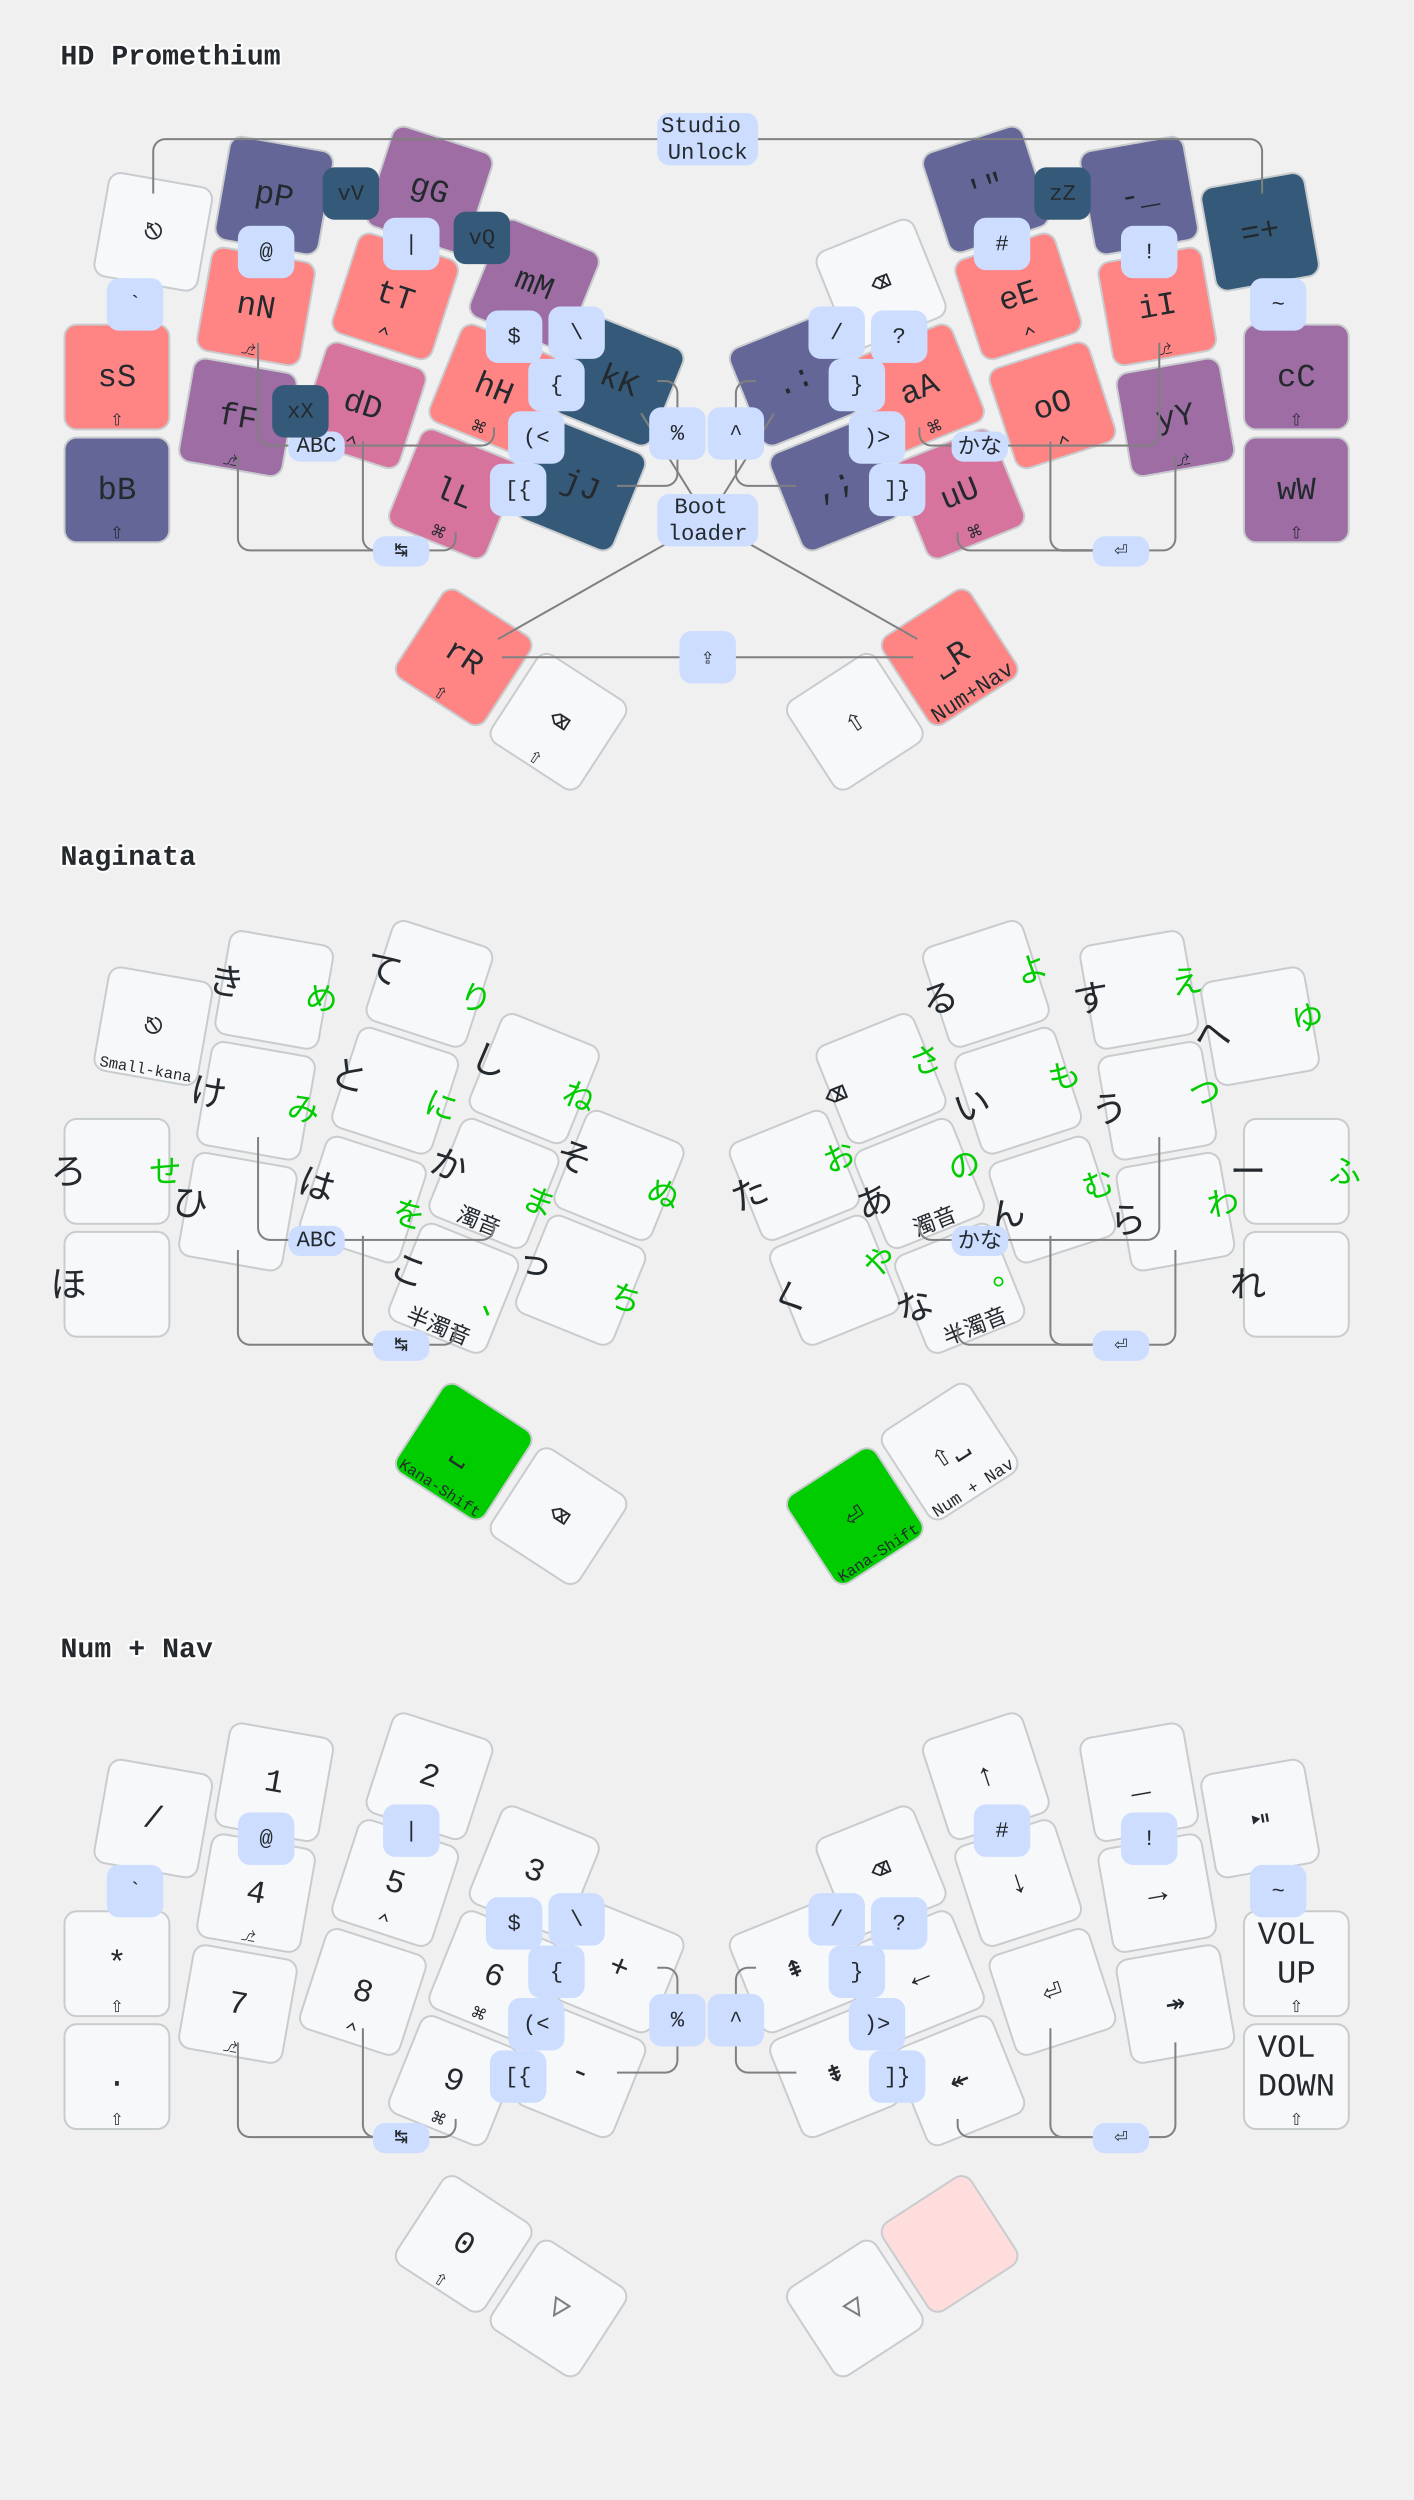
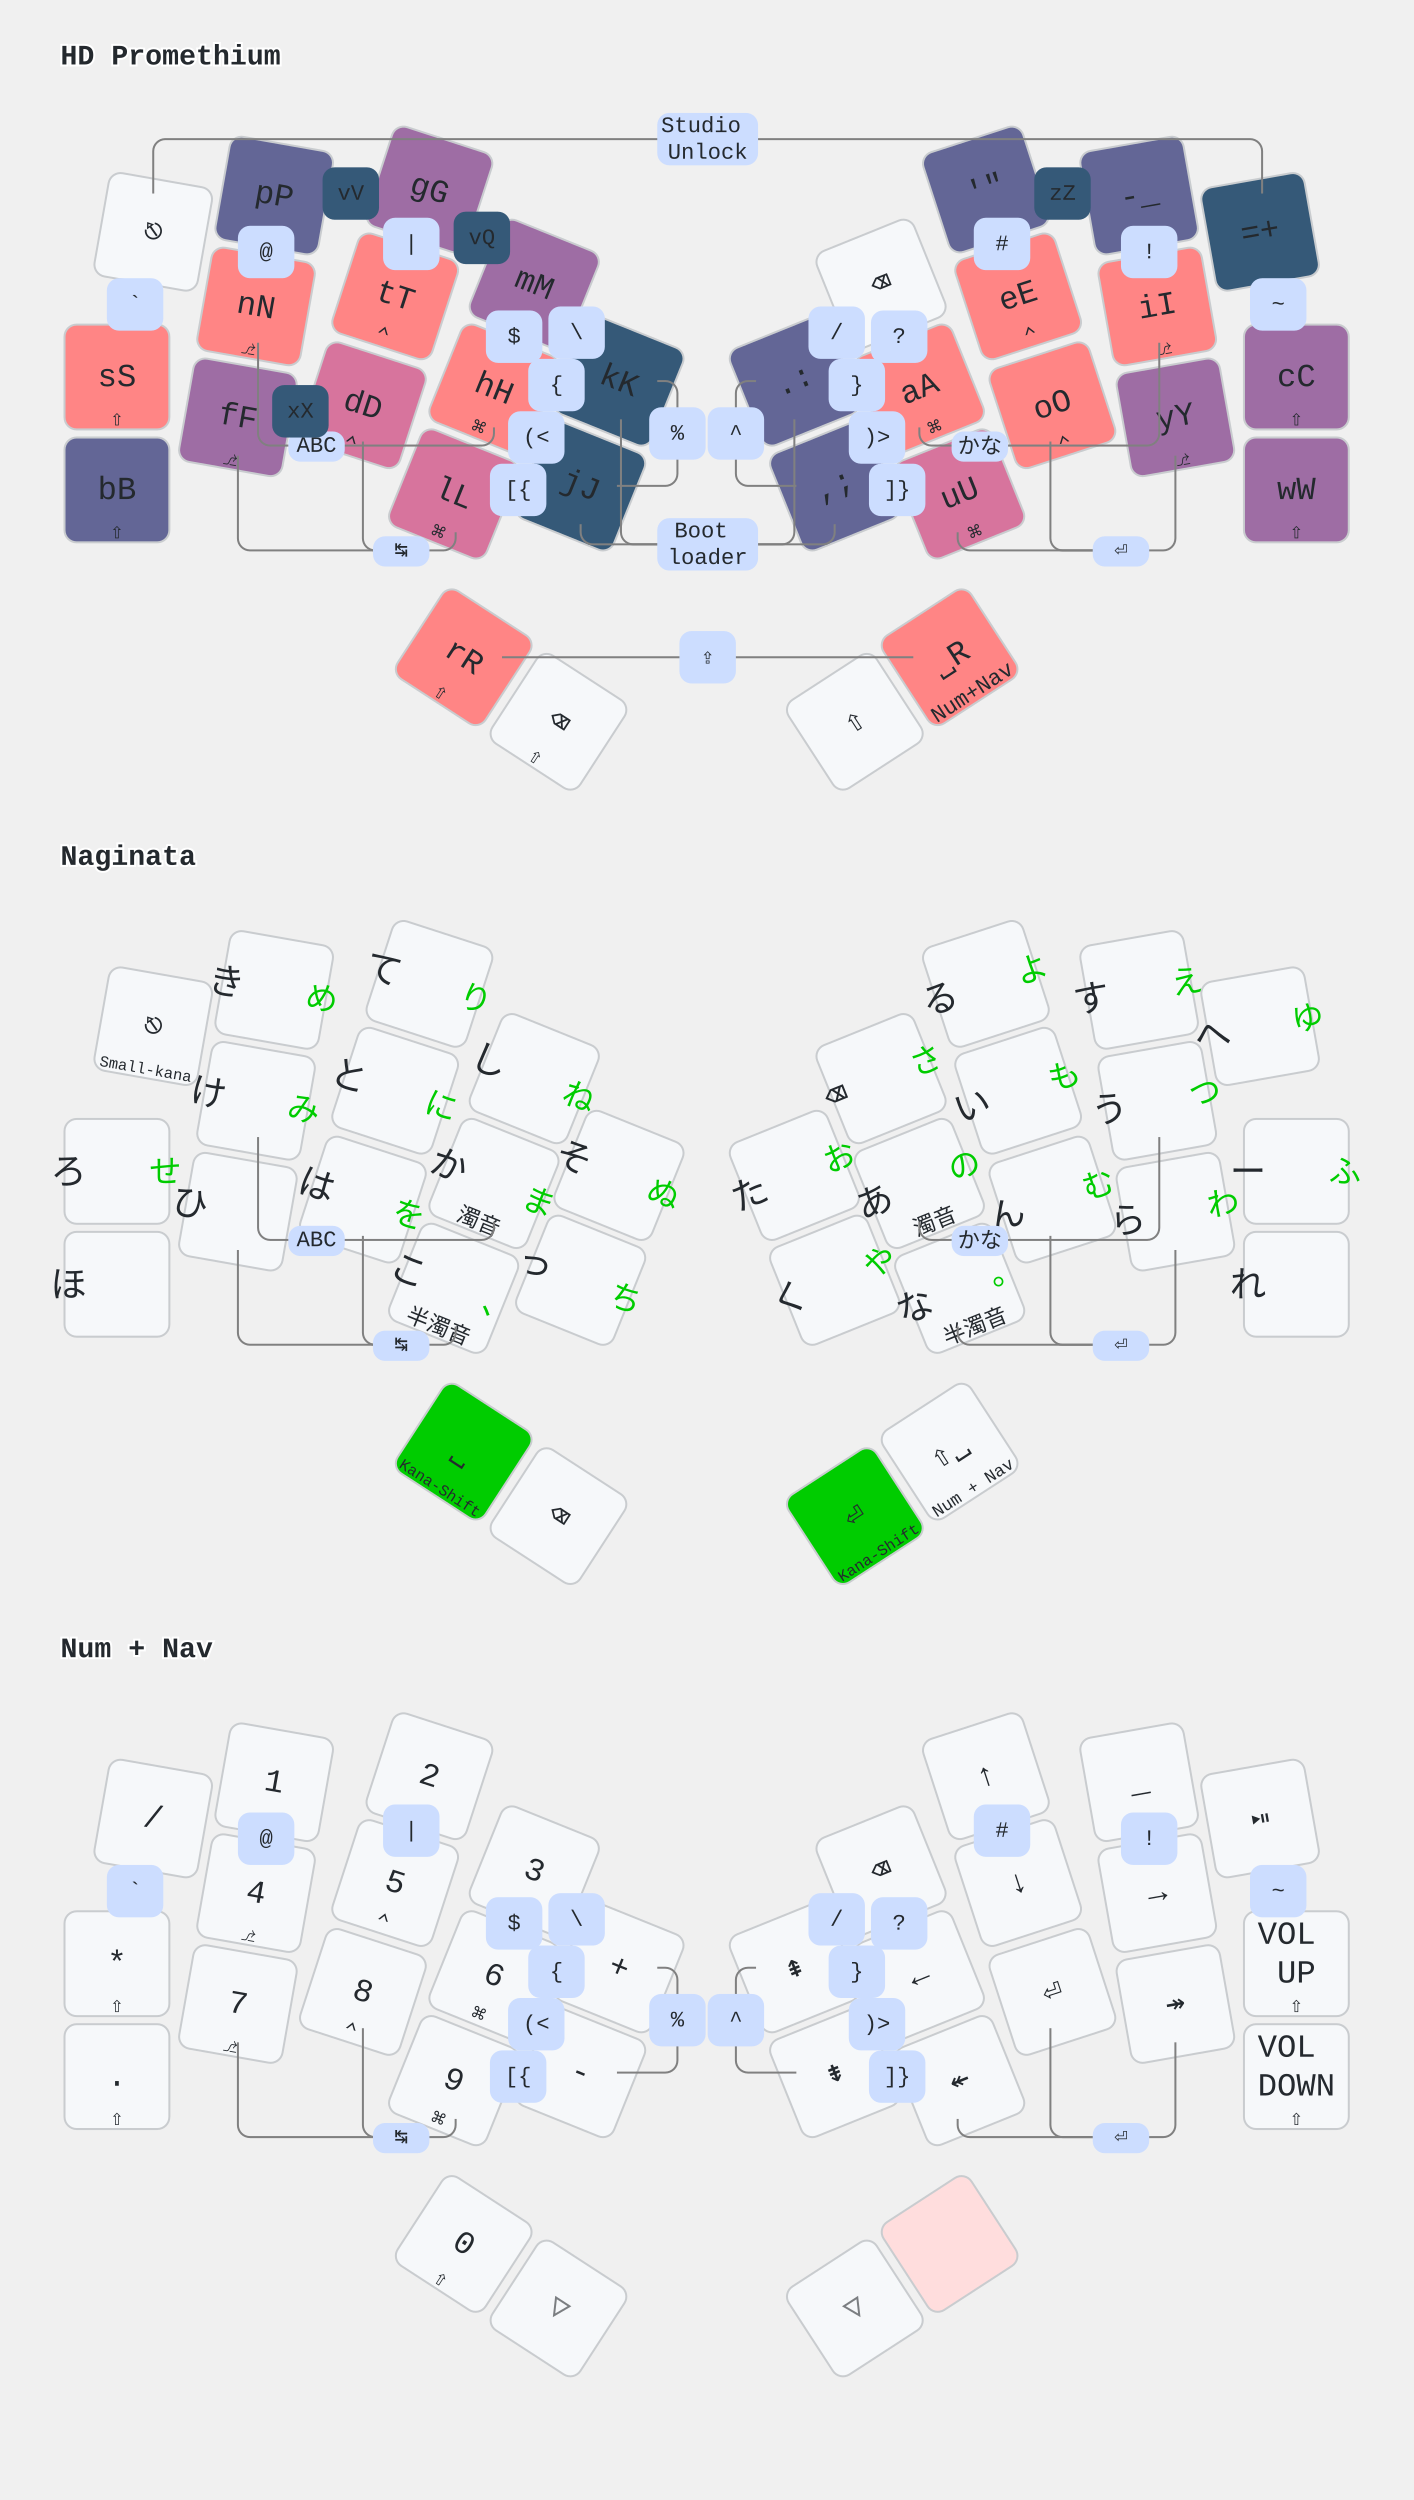
<svg xmlns="http://www.w3.org/2000/svg" width="701" height="1240" viewBox="0 0 701 1240" class="keymap">
  <style>/* inherit to force styles through use tags*/
svg path {
    fill: inherit;
}
/* font and background color specifications */
svg.keymap {
    font-family: SFMono-Regular,Consolas,Liberation Mono,Menlo,monospace;
    font-size: 14px;
    font-kerning: normal;
    text-rendering: optimizeLegibility;
    fill: #24292e;
}

/* default key styling */
rect.key {
    fill: #f6f8fa;
    stroke: #c9cccf;
    stroke-width: 1;
}

/* color accent for combo boxes */
rect.combo {
    fill: #cdf;
}

/* color accent for held keys */
rect.held, rect.combo.held {
    fill: #fdd;
}

/* color accent for ghost (optional) keys */
rect.ghost, rect.combo.ghost {
    stroke-dasharray: 4, 4;
    stroke-width: 2;
}

text {
    text-anchor: middle;
    dominant-baseline: middle;
}

/* styling for layer labels */
text.label {
    font-weight: bold;
    text-anchor: start;
    stroke: white;
    stroke-width: 2;
    paint-order: stroke;
}

text.tap {
    font-size: 16px;
}

/* styling for combo tap, and key hold/shifted label text */
text.combo, text.hold, text.shifted {
    font-size: 11px;
}

text.hold {
    text-anchor: middle;
    dominant-baseline: auto;
}

text.shifted {
    text-anchor: middle;
    dominant-baseline: hanging;
}

/* styling for hold/shifted label text in combo box */
text.combo.hold, text.combo.shifted {
    font-size: 8px;
}

/* lighter symbol for transparent keys */
text.trans {
    fill: #7b7e81;
}

/* styling for combo dendrons */
path.combo {
    stroke-width: 1;
    stroke: gray;
    fill: none;
}

/* Start Tabler Icons Cleanup */
/* cannot use height/width with glyphs */
.icon-tabler &gt; path {
    fill: inherit;
    stroke: inherit;
}
/* hide tabler's default box */
.icon-tabler &gt; path[stroke="none"][fill="none"] {
    visibility: collapse;
}

rect.low {
    fill: #355978;
}
rect.medium-low {
    fill: #636696;
}
rect.medium {
    fill: #9E6DA4;
}
rect.medium-high {
    fill: #D7749D;
}
rect.high {
    fill: #FF8585;
}

/* green styling for Naginata kana-shift */
rect.kshift {
    fill: #00CC00;
}
text.left {
    font-size: 18px;
    translate: 16px 7px;
}
text.right {
    fill: #00CC00;
    font-size: 16px;
    translate: -16px -10px;
}
</style>
  <g transform="translate(30, 0)" class="layer-HD Promethium">
    <text x="0" y="28" class="label" id="HD-Promethium">HD Promethium</text>
    <g transform="translate(0, 59)">
      <g transform="translate(46, 56) rotate(10.0)" class="key keypos-0">
        <rect rx="6" ry="6" x="-26" y="-26" width="52" height="52" class="key" />
        <text x="0" y="0" class="key tap">⎋</text>
      </g>
      <g transform="translate(106, 38) rotate(10.0)" class="key medium-low keypos-1">
        <rect rx="6" ry="6" x="-26" y="-26" width="52" height="52" class="key medium-low" />
        <text x="0" y="0" class="key medium-low tap">pP</text>
      </g>
      <g transform="translate(183, 35) rotate(18.0)" class="key medium keypos-2">
        <rect rx="6" ry="6" x="-26" y="-26" width="52" height="52" class="key medium" />
        <text x="0" y="0" class="key medium tap">gG</text>
      </g>
      <g transform="translate(235, 82) rotate(22.0)" class="key medium keypos-3">
        <rect rx="6" ry="6" x="-26" y="-26" width="52" height="52" class="key medium" />
        <text x="0" y="0" class="key medium tap">mM</text>
      </g>
      <g transform="translate(277, 130) rotate(22.0)" class="key low keypos-4">
        <rect rx="6" ry="6" x="-26" y="-26" width="52" height="52" class="key low" />
        <text x="0" y="0" class="key low tap">kK</text>
      </g>
      <g transform="translate(364, 130) rotate(-22.0)" class="key medium-low keypos-5">
        <rect rx="6" ry="6" x="-26" y="-26" width="52" height="52" class="key medium-low" />
        <text x="0" y="0" class="key medium-low tap">.:</text>
      </g>
      <g transform="translate(407, 82) rotate(-22.0)" class="key keypos-6">
        <rect rx="6" ry="6" x="-26" y="-26" width="52" height="52" class="key" />
        <text x="0" y="0" class="key tap">⌫</text>
      </g>
      <g transform="translate(459, 35) rotate(-18.0)" class="key medium-low keypos-7">
        <rect rx="6" ry="6" x="-26" y="-26" width="52" height="52" class="key medium-low" />
        <text x="0" y="0" class="key medium-low tap">'"</text>
      </g>
      <g transform="translate(535, 38) rotate(-10.0)" class="key medium-low keypos-8">
        <rect rx="6" ry="6" x="-26" y="-26" width="52" height="52" class="key medium-low" />
        <text x="0" y="0" class="key medium-low tap">-_</text>
      </g>
      <g transform="translate(595, 56) rotate(-10.0)" class="key low keypos-9">
        <rect rx="6" ry="6" x="-26" y="-26" width="52" height="52" class="key low" />
        <text x="0" y="0" class="key low tap">=+</text>
      </g>
      <g transform="translate(28, 128)" class="key high keypos-10">
        <rect rx="6" ry="6" x="-26" y="-26" width="52" height="52" class="key high" />
        <text x="0" y="0" class="key high tap">sS</text>
        <text x="0" y="24" class="key high hold">⇧</text>
      </g>
      <g transform="translate(97, 93) rotate(10.0)" class="key high keypos-11">
        <rect rx="6" ry="6" x="-26" y="-26" width="52" height="52" class="key high" />
        <text x="0" y="0" class="key high tap">nN</text>
        <text x="0" y="24" class="key high hold">⎇</text>
      </g>
      <g transform="translate(166, 88) rotate(18.0)" class="key high keypos-12">
        <rect rx="6" ry="6" x="-26" y="-26" width="52" height="52" class="key high" />
        <text x="0" y="0" class="key high tap">tT</text>
        <text x="0" y="24" class="key high hold">⌃</text>
      </g>
      <g transform="translate(215, 134) rotate(22.0)" class="key high keypos-13">
        <rect rx="6" ry="6" x="-26" y="-26" width="52" height="52" class="key high" />
        <text x="0" y="0" class="key high tap">hH</text>
        <text x="0" y="24" class="key high hold">⌘</text>
      </g>
      <g transform="translate(258, 182) rotate(22.0)" class="key low keypos-14">
        <rect rx="6" ry="6" x="-26" y="-26" width="52" height="52" class="key low" />
        <text x="0" y="0" class="key low tap">jJ</text>
      </g>
      <g transform="translate(384, 182) rotate(-22.0)" class="key medium-low keypos-15">
        <rect rx="6" ry="6" x="-26" y="-26" width="52" height="52" class="key medium-low" />
        <text x="0" y="0" class="key medium-low tap">,;</text>
      </g>
      <g transform="translate(426, 134) rotate(-22.0)" class="key high keypos-16">
        <rect rx="6" ry="6" x="-26" y="-26" width="52" height="52" class="key high" />
        <text x="0" y="0" class="key high tap">aA</text>
        <text x="0" y="24" class="key high hold">⌘</text>
      </g>
      <g transform="translate(475, 88) rotate(-18.0)" class="key high keypos-17">
        <rect rx="6" ry="6" x="-26" y="-26" width="52" height="52" class="key high" />
        <text x="0" y="0" class="key high tap">eE</text>
        <text x="0" y="24" class="key high hold">⌃</text>
      </g>
      <g transform="translate(544, 93) rotate(-10.0)" class="key high keypos-18">
        <rect rx="6" ry="6" x="-26" y="-26" width="52" height="52" class="key high" />
        <text x="0" y="0" class="key high tap">iI</text>
        <text x="0" y="24" class="key high hold">⎇</text>
      </g>
      <g transform="translate(613, 128)" class="key medium keypos-19">
        <rect rx="6" ry="6" x="-26" y="-26" width="52" height="52" class="key medium" />
        <text x="0" y="0" class="key medium tap">cC</text>
        <text x="0" y="24" class="key medium hold">⇧</text>
      </g>
      <g transform="translate(28, 184)" class="key medium-low keypos-20">
        <rect rx="6" ry="6" x="-26" y="-26" width="52" height="52" class="key medium-low" />
        <text x="0" y="0" class="key medium-low tap">bB</text>
        <text x="0" y="24" class="key medium-low hold">⇧</text>
      </g>
      <g transform="translate(88, 148) rotate(10.0)" class="key medium keypos-21">
        <rect rx="6" ry="6" x="-26" y="-26" width="52" height="52" class="key medium" />
        <text x="0" y="0" class="key medium tap">fF</text>
        <text x="0" y="24" class="key medium hold">⎇</text>
      </g>
      <g transform="translate(150, 142) rotate(18.0)" class="key medium-high keypos-22">
        <rect rx="6" ry="6" x="-26" y="-26" width="52" height="52" class="key medium-high" />
        <text x="0" y="0" class="key medium-high tap">dD</text>
        <text x="0" y="24" class="key medium-high hold">⌃</text>
      </g>
      <g transform="translate(195, 186) rotate(22.0)" class="key medium-high keypos-23">
        <rect rx="6" ry="6" x="-26" y="-26" width="52" height="52" class="key medium-high" />
        <text x="0" y="0" class="key medium-high tap">lL</text>
        <text x="0" y="24" class="key medium-high hold">⌘</text>
      </g>
      <g transform="translate(446, 186) rotate(-22.0)" class="key medium-high keypos-24">
        <rect rx="6" ry="6" x="-26" y="-26" width="52" height="52" class="key medium-high" />
        <text x="0" y="0" class="key medium-high tap">uU</text>
        <text x="0" y="24" class="key medium-high hold">⌘</text>
      </g>
      <g transform="translate(492, 142) rotate(-18.0)" class="key high keypos-25">
        <rect rx="6" ry="6" x="-26" y="-26" width="52" height="52" class="key high" />
        <text x="0" y="0" class="key high tap">oO</text>
        <text x="0" y="24" class="key high hold">⌃</text>
      </g>
      <g transform="translate(553, 148) rotate(-10.0)" class="key medium keypos-26">
        <rect rx="6" ry="6" x="-26" y="-26" width="52" height="52" class="key medium" />
        <text x="0" y="0" class="key medium tap">yY</text>
        <text x="0" y="24" class="key medium hold">⎇</text>
      </g>
      <g transform="translate(613, 184)" class="key medium keypos-27">
        <rect rx="6" ry="6" x="-26" y="-26" width="52" height="52" class="key medium" />
        <text x="0" y="0" class="key medium tap">wW</text>
        <text x="0" y="24" class="key medium hold">⇧</text>
      </g>
      <g transform="translate(200, 267) rotate(33.0)" class="key high keypos-28">
        <rect rx="6" ry="6" x="-26" y="-26" width="52" height="52" class="key high" />
        <text x="0" y="0" class="key high tap">rR</text>
        <text x="0" y="24" class="key high hold">⇧</text>
      </g>
      <g transform="translate(247, 299) rotate(33.0)" class="key keypos-29">
        <rect rx="6" ry="6" x="-26" y="-26" width="52" height="52" class="key" />
        <text x="0" y="0" class="key tap">⌫</text>
        <text x="0" y="24" class="key hold">⇧</text>
      </g>
      <g transform="translate(394, 299) rotate(-33.0)" class="key keypos-30">
        <rect rx="6" ry="6" x="-26" y="-26" width="52" height="52" class="key" />
        <text x="0" y="0" class="key tap">⇧</text>
      </g>
      <g transform="translate(441, 267) rotate(-33.0)" class="key high keypos-31">
        <rect rx="6" ry="6" x="-26" y="-26" width="52" height="52" class="key high" />
        <text x="0" y="0" class="key high tap">⎵R</text>
        <text x="0" y="24" class="key high hold">Num+Nav</text>
      </g>
      <g class="combo combopos-0">
        <path d="M321,10 h-269 a6.0,6.0 0 0 0 -6.0,6.0 v21" class="combo" />
        <path d="M321,10 h269 a6.0,6.0 0 0 1 6.0,6.0 v21" class="combo" />
        <rect rx="6" ry="6" x="296" y="-3" width="50" height="26" class="combo" />
        <text x="321" y="10" class="combo tap">
          <tspan x="321" dy="-0.6em">Studio</tspan>
          <tspan x="321" dy="1.2em">Unlock</tspan>
        </text>
      </g>
      <g class="combo combopos-1">
-         <path d="M321,199 l-33,-53" class="combo" />
-         <path d="M321,199 l33,-53" class="combo" />
-         <path d="M321,199 l-104,59" class="combo" />
-         <path d="M321,199 l104,59" class="combo" />
-         <rect rx="6" ry="6" x="296" y="186" width="50" height="26" class="combo" />
-         <text x="321" y="199" class="combo tap">
+         <path d="M321,211 h-37 a6.0,6.0 0 0 1 -6.0,-6.0 v-56" class="combo" />
+         <path d="M321,211 h37 a6.0,6.0 0 0 0 6.0,-6.0 v-56" class="combo" />
+         <path d="M321,211 h-57 a6.0,6.0 0 0 1 -6.0,-6.0 v-4" class="combo" />
+         <path d="M321,211 h57 a6.0,6.0 0 0 0 6.0,-6.0 v-4" class="combo" />
+         <rect rx="6" ry="6" x="296" y="198" width="50" height="26" class="combo" />
+         <text x="321" y="211" class="combo tap">
          <tspan x="321" dy="-0.6em">Boot</tspan>
          <tspan x="321" dy="1.2em">loader</tspan>
        </text>
      </g>
      <g class="combo combopos-2">
        <path d="M456,162 h-24 a6.0,6.0 0 0 1 -6.0,-6.0 v-3" class="combo" />
        <path d="M456,162 h83 a6.0,6.0 0 0 0 6.0,-6.0 v-45" class="combo" />
        <rect rx="6" ry="6" x="442" y="155" width="28" height="15" class="combo" />
        <text x="456" y="162" class="combo tap">かな</text>
      </g>
      <g class="combo combopos-3">
        <path d="M127,162 h82 a6.0,6.0 0 0 0 6.0,-6.0 v-3" class="combo" />
        <path d="M127,162 h-23 a6.0,6.0 0 0 1 -6.0,-6.0 v-45" class="combo" />
        <rect rx="6" ry="6" x="113" y="155" width="28" height="15" class="combo" />
        <text x="127" y="162" class="combo tap">ABC</text>
      </g>
      <g class="combo combopos-4">
        <path d="M169,214 h21 a6.0,6.0 0 0 0 6.0,-6.0 v-3" class="combo" />
        <path d="M169,214 h-13 a6.0,6.0 0 0 1 -6.0,-6.0 v-48" class="combo" />
        <path d="M169,214 h-75 a6.0,6.0 0 0 1 -6.0,-6.0 v-41" class="combo" />
        <rect rx="6" ry="6" x="155" y="207" width="28" height="15" class="combo" />
        <text x="169" y="214" class="combo tap">↹</text>
      </g>
      <g class="combo combopos-5">
        <path d="M526,214 h-75 a6.0,6.0 0 0 1 -6.0,-6.0 v-3" class="combo" />
        <path d="M526,214 h-29 a6.0,6.0 0 0 1 -6.0,-6.0 v-48" class="combo" />
        <path d="M526,214 h21 a6.0,6.0 0 0 0 6.0,-6.0 v-41" class="combo" />
        <rect rx="6" ry="6" x="512" y="207" width="28" height="15" class="combo" />
        <text x="526" y="214" class="combo tap">⏎</text>
      </g>
      <g class="combo low combopos-6">
        <rect rx="6" ry="6" x="195" y="46" width="28" height="26" class="combo low" />
        <text x="209" y="59" class="combo low tap">vQ</text>
      </g>
      <g class="combo low combopos-7">
        <rect rx="6" ry="6" x="483" y="24" width="28" height="26" class="combo low" />
        <text x="497" y="37" class="combo low tap">zZ</text>
      </g>
      <g class="combo low combopos-8">
        <rect rx="6" ry="6" x="130" y="24" width="28" height="26" class="combo low" />
        <text x="144" y="37" class="combo low tap">vV</text>
      </g>
      <g class="combo low combopos-9">
        <rect rx="6" ry="6" x="105" y="132" width="28" height="26" class="combo low" />
        <text x="119" y="145" class="combo low tap">xX</text>
      </g>
      <g class="combo combopos-10">
        <path d="M321,267 l-102,0" class="combo" />
        <path d="M321,267 l102,0" class="combo" />
        <rect rx="6" ry="6" x="307" y="254" width="28" height="26" class="combo" />
        <text x="321" y="267" class="combo tap">⇪</text>
      </g>
      <g class="combo combopos-11">
        <rect rx="6" ry="6" x="23" y="79" width="28" height="26" class="combo" />
        <text x="37" y="92" class="combo tap">`</text>
      </g>
      <g class="combo combopos-12">
        <rect rx="6" ry="6" x="88" y="53" width="28" height="26" class="combo" />
        <text x="102" y="66" class="combo tap">@</text>
      </g>
      <g class="combo combopos-13">
        <rect rx="6" ry="6" x="160" y="49" width="28" height="26" class="combo" />
        <text x="174" y="62" class="combo tap">|</text>
      </g>
      <g class="combo combopos-14">
        <rect rx="6" ry="6" x="211" y="95" width="28" height="26" class="combo" />
        <text x="225" y="108" class="combo tap">$</text>
      </g>
      <g class="combo combopos-15">
        <rect rx="6" ry="6" x="242" y="93" width="28" height="26" class="combo" />
        <text x="256" y="106" class="combo tap">\</text>
      </g>
      <g class="combo combopos-16">
        <path d="M306,156 v-20 a6.0,6.0 0 0 0 -6.0,-6.0 h-4" class="combo" />
        <path d="M306,156 v20 a6.0,6.0 0 0 1 -6.0,6.0 h-24" class="combo" />
        <rect rx="6" ry="6" x="292" y="143" width="28" height="26" class="combo" />
        <text x="306" y="156" class="combo tap">%</text>
      </g>
      <g class="combo combopos-17">
        <path d="M335,156 v-20 a6.0,6.0 0 0 1 6.0,-6.0 h4" class="combo" />
        <path d="M335,156 v20 a6.0,6.0 0 0 0 6.0,6.0 h24" class="combo" />
        <rect rx="6" ry="6" x="321" y="143" width="28" height="26" class="combo" />
        <text x="335" y="156" class="combo tap">^</text>
      </g>
      <g class="combo combopos-18">
        <rect rx="6" ry="6" x="371" y="93" width="28" height="26" class="combo" />
        <text x="385" y="106" class="combo tap">/</text>
      </g>
      <g class="combo combopos-19">
        <rect rx="6" ry="6" x="402" y="95" width="28" height="26" class="combo" />
        <text x="416" y="108" class="combo tap">?</text>
      </g>
      <g class="combo combopos-20">
        <rect rx="6" ry="6" x="453" y="49" width="28" height="26" class="combo" />
        <text x="467" y="62" class="combo tap">#</text>
      </g>
      <g class="combo combopos-21">
        <rect rx="6" ry="6" x="526" y="53" width="28" height="26" class="combo" />
        <text x="540" y="66" class="combo tap">!</text>
      </g>
      <g class="combo combopos-22">
        <rect rx="6" ry="6" x="590" y="79" width="28" height="26" class="combo" />
        <text x="604" y="92" class="combo tap">~</text>
      </g>
      <g class="combo combopos-23">
        <rect rx="6" ry="6" x="232" y="119" width="28" height="26" class="combo" />
        <text x="246" y="132" class="combo tap">{</text>
      </g>
      <g class="combo combopos-24">
        <rect rx="6" ry="6" x="381" y="119" width="28" height="26" class="combo" />
        <text x="395" y="132" class="combo tap">}</text>
      </g>
      <g class="combo combopos-25">
        <rect rx="6" ry="6" x="222" y="145" width="28" height="26" class="combo" />
        <text x="236" y="158" class="combo tap">(&lt;</text>
      </g>
      <g class="combo combopos-26">
        <rect rx="6" ry="6" x="391" y="145" width="28" height="26" class="combo" />
        <text x="405" y="158" class="combo tap">)&gt;</text>
      </g>
      <g class="combo combopos-27">
        <rect rx="6" ry="6" x="213" y="171" width="28" height="26" class="combo" />
        <text x="227" y="184" class="combo tap">[{</text>
      </g>
      <g class="combo combopos-28">
        <rect rx="6" ry="6" x="401" y="171" width="28" height="26" class="combo" />
        <text x="415" y="184" class="combo tap">]}</text>
      </g>
    </g>
  </g>
  <g transform="translate(30, 397)" class="layer-Naginata">
    <text x="0" y="28" class="label" id="Naginata">Naginata</text>
    <g transform="translate(0, 56)">
      <g transform="translate(46, 56) rotate(10.0)" class="key keypos-0">
        <rect rx="6" ry="6" x="-26" y="-26" width="52" height="52" class="key" />
        <text x="0" y="0" class="key tap">⎋</text>
        <text x="0" y="24" class="key hold">
          <tspan style="font-size: 70%">Small-kana</tspan>
        </text>
      </g>
      <g transform="translate(106, 38) rotate(10.0)" class="key keypos-1">
        <rect rx="6" ry="6" x="-26" y="-26" width="52" height="52" class="key" />
        <text x="-24" y="0" class="key left">き</text>
        <text x="24" y="0" class="key right">め</text>
      </g>
      <g transform="translate(183, 35) rotate(18.0)" class="key keypos-2">
        <rect rx="6" ry="6" x="-26" y="-26" width="52" height="52" class="key" />
        <text x="-24" y="0" class="key left">て</text>
        <text x="24" y="0" class="key right">り</text>
      </g>
      <g transform="translate(235, 82) rotate(22.0)" class="key keypos-3">
        <rect rx="6" ry="6" x="-26" y="-26" width="52" height="52" class="key" />
        <text x="-24" y="0" class="key left">し</text>
        <text x="24" y="0" class="key right">ね</text>
      </g>
      <g transform="translate(277, 130) rotate(22.0)" class="key keypos-4">
        <rect rx="6" ry="6" x="-26" y="-26" width="52" height="52" class="key" />
        <text x="-24" y="0" class="key left">そ</text>
        <text x="24" y="0" class="key right">ぬ</text>
      </g>
      <g transform="translate(364, 130) rotate(-22.0)" class="key keypos-5">
        <rect rx="6" ry="6" x="-26" y="-26" width="52" height="52" class="key" />
        <text x="-24" y="0" class="key left">た</text>
        <text x="24" y="0" class="key right">お</text>
      </g>
      <g transform="translate(407, 82) rotate(-22.0)" class="key keypos-6">
        <rect rx="6" ry="6" x="-26" y="-26" width="52" height="52" class="key" />
        <text x="-24" y="0" class="key left">⌫</text>
        <text x="24" y="0" class="key right">さ</text>
      </g>
      <g transform="translate(459, 35) rotate(-18.0)" class="key keypos-7">
        <rect rx="6" ry="6" x="-26" y="-26" width="52" height="52" class="key" />
        <text x="-24" y="0" class="key left">る</text>
        <text x="24" y="0" class="key right">よ</text>
      </g>
      <g transform="translate(535, 38) rotate(-10.0)" class="key keypos-8">
        <rect rx="6" ry="6" x="-26" y="-26" width="52" height="52" class="key" />
        <text x="-24" y="0" class="key left">す</text>
        <text x="24" y="0" class="key right">え</text>
      </g>
      <g transform="translate(595, 56) rotate(-10.0)" class="key keypos-9">
        <rect rx="6" ry="6" x="-26" y="-26" width="52" height="52" class="key" />
        <text x="-24" y="0" class="key left">へ</text>
        <text x="24" y="0" class="key right">ゆ</text>
      </g>
      <g transform="translate(28, 128)" class="key keypos-10">
        <rect rx="6" ry="6" x="-26" y="-26" width="52" height="52" class="key" />
        <text x="-24" y="0" class="key left">ろ</text>
        <text x="24" y="0" class="key right">せ</text>
      </g>
      <g transform="translate(97, 93) rotate(10.0)" class="key keypos-11">
        <rect rx="6" ry="6" x="-26" y="-26" width="52" height="52" class="key" />
        <text x="-24" y="0" class="key left">け</text>
        <text x="24" y="0" class="key right">み</text>
      </g>
      <g transform="translate(166, 88) rotate(18.0)" class="key keypos-12">
        <rect rx="6" ry="6" x="-26" y="-26" width="52" height="52" class="key" />
        <text x="-24" y="0" class="key left">と</text>
        <text x="24" y="0" class="key right">に</text>
      </g>
      <g transform="translate(215, 134) rotate(22.0)" class="key keypos-13">
        <rect rx="6" ry="6" x="-26" y="-26" width="52" height="52" class="key" />
        <text x="0" y="24" class="key hold">濁音</text>
        <text x="-24" y="0" class="key left">か</text>
        <text x="24" y="0" class="key right">ま</text>
      </g>
      <g transform="translate(258, 182) rotate(22.0)" class="key keypos-14">
        <rect rx="6" ry="6" x="-26" y="-26" width="52" height="52" class="key" />
        <text x="-24" y="0" class="key left">っ</text>
        <text x="24" y="0" class="key right">ち</text>
      </g>
      <g transform="translate(384, 182) rotate(-22.0)" class="key keypos-15">
        <rect rx="6" ry="6" x="-26" y="-26" width="52" height="52" class="key" />
        <text x="-24" y="0" class="key left">く</text>
        <text x="24" y="0" class="key right">や</text>
      </g>
      <g transform="translate(426, 134) rotate(-22.0)" class="key keypos-16">
        <rect rx="6" ry="6" x="-26" y="-26" width="52" height="52" class="key" />
        <text x="0" y="24" class="key hold">濁音</text>
        <text x="-24" y="0" class="key left">あ</text>
        <text x="24" y="0" class="key right">の</text>
      </g>
      <g transform="translate(475, 88) rotate(-18.0)" class="key keypos-17">
        <rect rx="6" ry="6" x="-26" y="-26" width="52" height="52" class="key" />
        <text x="-24" y="0" class="key left">い</text>
        <text x="24" y="0" class="key right">も</text>
      </g>
      <g transform="translate(544, 93) rotate(-10.0)" class="key keypos-18">
        <rect rx="6" ry="6" x="-26" y="-26" width="52" height="52" class="key" />
        <text x="-24" y="0" class="key left">う</text>
        <text x="24" y="0" class="key right">つ</text>
      </g>
      <g transform="translate(613, 128)" class="key keypos-19">
        <rect rx="6" ry="6" x="-26" y="-26" width="52" height="52" class="key" />
        <text x="-24" y="0" class="key left">ー</text>
        <text x="24" y="0" class="key right">ふ</text>
      </g>
      <g transform="translate(28, 184)" class="key keypos-20">
        <rect rx="6" ry="6" x="-26" y="-26" width="52" height="52" class="key" />
        <text x="-24" y="0" class="key left">ほ</text>
      </g>
      <g transform="translate(88, 148) rotate(10.0)" class="key keypos-21">
        <rect rx="6" ry="6" x="-26" y="-26" width="52" height="52" class="key" />
        <text x="-24" y="0" class="key left">ひ</text>
      </g>
      <g transform="translate(150, 142) rotate(18.0)" class="key keypos-22">
        <rect rx="6" ry="6" x="-26" y="-26" width="52" height="52" class="key" />
        <text x="-24" y="0" class="key left">は</text>
        <text x="24" y="0" class="key right">を</text>
      </g>
      <g transform="translate(195, 186) rotate(22.0)" class="key keypos-23">
        <rect rx="6" ry="6" x="-26" y="-26" width="52" height="52" class="key" />
        <text x="0" y="24" class="key hold">半濁音</text>
        <text x="-24" y="0" class="key left">こ</text>
        <text x="24" y="0" class="key right">、</text>
      </g>
      <g transform="translate(446, 186) rotate(-22.0)" class="key keypos-24">
        <rect rx="6" ry="6" x="-26" y="-26" width="52" height="52" class="key" />
        <text x="0" y="24" class="key hold">半濁音</text>
        <text x="-24" y="0" class="key left">な</text>
        <text x="24" y="0" class="key right">。</text>
      </g>
      <g transform="translate(492, 142) rotate(-18.0)" class="key keypos-25">
        <rect rx="6" ry="6" x="-26" y="-26" width="52" height="52" class="key" />
        <text x="-24" y="0" class="key left">ん</text>
        <text x="24" y="0" class="key right">む</text>
      </g>
      <g transform="translate(553, 148) rotate(-10.0)" class="key keypos-26">
        <rect rx="6" ry="6" x="-26" y="-26" width="52" height="52" class="key" />
        <text x="-24" y="0" class="key left">ら</text>
        <text x="24" y="0" class="key right">わ</text>
      </g>
      <g transform="translate(613, 184)" class="key keypos-27">
        <rect rx="6" ry="6" x="-26" y="-26" width="52" height="52" class="key" />
        <text x="-24" y="0" class="key left">れ</text>
      </g>
      <g transform="translate(200, 267) rotate(33.0)" class="key kshift keypos-28">
        <rect rx="6" ry="6" x="-26" y="-26" width="52" height="52" class="key kshift" />
        <text x="0" y="0" class="key kshift tap">⎵</text>
        <text x="0" y="24" class="key kshift hold">
          <tspan style="font-size: 70%">Kana-Shift</tspan>
        </text>
      </g>
      <g transform="translate(247, 299) rotate(33.0)" class="key keypos-29">
        <rect rx="6" ry="6" x="-26" y="-26" width="52" height="52" class="key" />
        <text x="0" y="0" class="key tap">⌫</text>
      </g>
      <g transform="translate(394, 299) rotate(-33.0)" class="key kshift keypos-30">
        <rect rx="6" ry="6" x="-26" y="-26" width="52" height="52" class="key kshift" />
        <text x="0" y="0" class="key kshift tap">⏎</text>
        <text x="0" y="24" class="key kshift hold">
          <tspan style="font-size: 70%">Kana-Shift</tspan>
        </text>
      </g>
      <g transform="translate(441, 267) rotate(-33.0)" class="key keypos-31">
        <rect rx="6" ry="6" x="-26" y="-26" width="52" height="52" class="key" />
        <text x="0" y="0" class="key tap">⇧⎵</text>
        <a href="#Num--Nav">
          <text x="0" y="24" class="key hold layer-activator">
            <tspan style="font-size: 78%">Num + Nav</tspan>
          </text>
        </a>
      </g>
      <g class="combo combopos-0">
        <path d="M456,162 h-24 a6.0,6.0 0 0 1 -6.0,-6.0 v-3" class="combo" />
        <path d="M456,162 h83 a6.0,6.0 0 0 0 6.0,-6.0 v-45" class="combo" />
        <rect rx="6" ry="6" x="442" y="155" width="28" height="15" class="combo" />
        <text x="456" y="162" class="combo tap">かな</text>
      </g>
      <g class="combo combopos-1">
        <path d="M127,162 h82 a6.0,6.0 0 0 0 6.0,-6.0 v-3" class="combo" />
        <path d="M127,162 h-23 a6.0,6.0 0 0 1 -6.0,-6.0 v-45" class="combo" />
        <rect rx="6" ry="6" x="113" y="155" width="28" height="15" class="combo" />
        <text x="127" y="162" class="combo tap">ABC</text>
      </g>
      <g class="combo combopos-2">
        <path d="M169,214 h21 a6.0,6.0 0 0 0 6.0,-6.0 v-3" class="combo" />
        <path d="M169,214 h-13 a6.0,6.0 0 0 1 -6.0,-6.0 v-48" class="combo" />
        <path d="M169,214 h-75 a6.0,6.0 0 0 1 -6.0,-6.0 v-41" class="combo" />
        <rect rx="6" ry="6" x="155" y="207" width="28" height="15" class="combo" />
        <text x="169" y="214" class="combo tap">↹</text>
      </g>
      <g class="combo combopos-3">
        <path d="M526,214 h-75 a6.0,6.0 0 0 1 -6.0,-6.0 v-3" class="combo" />
        <path d="M526,214 h-29 a6.0,6.0 0 0 1 -6.0,-6.0 v-48" class="combo" />
        <path d="M526,214 h21 a6.0,6.0 0 0 0 6.0,-6.0 v-41" class="combo" />
        <rect rx="6" ry="6" x="512" y="207" width="28" height="15" class="combo" />
        <text x="526" y="214" class="combo tap">⏎</text>
      </g>
    </g>
  </g>
  <g transform="translate(30, 790)" class="layer-Num + Nav">
    <text x="0" y="28" class="label" id="Num--Nav">Num + Nav</text>
    <g transform="translate(0, 56)">
      <g transform="translate(46, 56) rotate(10.0)" class="key keypos-0">
        <rect rx="6" ry="6" x="-26" y="-26" width="52" height="52" class="key" />
        <text x="0" y="0" class="key tap">/</text>
      </g>
      <g transform="translate(106, 38) rotate(10.0)" class="key keypos-1">
        <rect rx="6" ry="6" x="-26" y="-26" width="52" height="52" class="key" />
        <text x="0" y="0" class="key tap">1</text>
      </g>
      <g transform="translate(183, 35) rotate(18.0)" class="key keypos-2">
        <rect rx="6" ry="6" x="-26" y="-26" width="52" height="52" class="key" />
        <text x="0" y="0" class="key tap">2</text>
      </g>
      <g transform="translate(235, 82) rotate(22.0)" class="key keypos-3">
        <rect rx="6" ry="6" x="-26" y="-26" width="52" height="52" class="key" />
        <text x="0" y="0" class="key tap">3</text>
      </g>
      <g transform="translate(277, 130) rotate(22.0)" class="key keypos-4">
        <rect rx="6" ry="6" x="-26" y="-26" width="52" height="52" class="key" />
        <text x="0" y="0" class="key tap">+</text>
      </g>
      <g transform="translate(364, 130) rotate(-22.0)" class="key keypos-5">
        <rect rx="6" ry="6" x="-26" y="-26" width="52" height="52" class="key" />
        <text x="0" y="0" class="key tap">⇞</text>
      </g>
      <g transform="translate(407, 82) rotate(-22.0)" class="key keypos-6">
        <rect rx="6" ry="6" x="-26" y="-26" width="52" height="52" class="key" />
        <text x="0" y="0" class="key tap">⌫</text>
      </g>
      <g transform="translate(459, 35) rotate(-18.0)" class="key keypos-7">
        <rect rx="6" ry="6" x="-26" y="-26" width="52" height="52" class="key" />
        <text x="0" y="0" class="key tap">↑</text>
      </g>
      <g transform="translate(535, 38) rotate(-10.0)" class="key keypos-8">
        <rect rx="6" ry="6" x="-26" y="-26" width="52" height="52" class="key" />
        <text x="0" y="0" class="key tap">_</text>
      </g>
      <g transform="translate(595, 56) rotate(-10.0)" class="key keypos-9">
        <rect rx="6" ry="6" x="-26" y="-26" width="52" height="52" class="key" />
        <text x="0" y="0" class="key tap">⏯</text>
      </g>
      <g transform="translate(28, 128)" class="key keypos-10">
        <rect rx="6" ry="6" x="-26" y="-26" width="52" height="52" class="key" />
        <text x="0" y="0" class="key tap">*</text>
        <text x="0" y="24" class="key hold">⇧</text>
      </g>
      <g transform="translate(97, 93) rotate(10.0)" class="key keypos-11">
        <rect rx="6" ry="6" x="-26" y="-26" width="52" height="52" class="key" />
        <text x="0" y="0" class="key tap">4</text>
        <text x="0" y="24" class="key hold">⎇</text>
      </g>
      <g transform="translate(166, 88) rotate(18.0)" class="key keypos-12">
        <rect rx="6" ry="6" x="-26" y="-26" width="52" height="52" class="key" />
        <text x="0" y="0" class="key tap">5</text>
        <text x="0" y="24" class="key hold">⌃</text>
      </g>
      <g transform="translate(215, 134) rotate(22.0)" class="key keypos-13">
        <rect rx="6" ry="6" x="-26" y="-26" width="52" height="52" class="key" />
        <text x="0" y="0" class="key tap">6</text>
        <text x="0" y="24" class="key hold">⌘</text>
      </g>
      <g transform="translate(258, 182) rotate(22.0)" class="key keypos-14">
        <rect rx="6" ry="6" x="-26" y="-26" width="52" height="52" class="key" />
        <text x="0" y="0" class="key tap">-</text>
      </g>
      <g transform="translate(384, 182) rotate(-22.0)" class="key keypos-15">
        <rect rx="6" ry="6" x="-26" y="-26" width="52" height="52" class="key" />
        <text x="0" y="0" class="key tap">⇟</text>
      </g>
      <g transform="translate(426, 134) rotate(-22.0)" class="key keypos-16">
        <rect rx="6" ry="6" x="-26" y="-26" width="52" height="52" class="key" />
        <text x="0" y="0" class="key tap">←</text>
      </g>
      <g transform="translate(475, 88) rotate(-18.0)" class="key keypos-17">
        <rect rx="6" ry="6" x="-26" y="-26" width="52" height="52" class="key" />
        <text x="0" y="0" class="key tap">↓</text>
      </g>
      <g transform="translate(544, 93) rotate(-10.0)" class="key keypos-18">
        <rect rx="6" ry="6" x="-26" y="-26" width="52" height="52" class="key" />
        <text x="0" y="0" class="key tap">→</text>
      </g>
      <g transform="translate(613, 128)" class="key keypos-19">
        <rect rx="6" ry="6" x="-26" y="-26" width="52" height="52" class="key" />
        <text x="0" y="0" class="key tap">
          <tspan x="0" dy="-0.9em">VOL</tspan>
          <tspan x="0" dy="1.2em">UP</tspan>
        </text>
        <text x="0" y="24" class="key hold">⇧</text>
      </g>
      <g transform="translate(28, 184)" class="key keypos-20">
        <rect rx="6" ry="6" x="-26" y="-26" width="52" height="52" class="key" />
        <text x="0" y="0" class="key tap">.</text>
        <text x="0" y="24" class="key hold">⇧</text>
      </g>
      <g transform="translate(88, 148) rotate(10.0)" class="key keypos-21">
        <rect rx="6" ry="6" x="-26" y="-26" width="52" height="52" class="key" />
        <text x="0" y="0" class="key tap">7</text>
        <text x="0" y="24" class="key hold">⎇</text>
      </g>
      <g transform="translate(150, 142) rotate(18.0)" class="key keypos-22">
        <rect rx="6" ry="6" x="-26" y="-26" width="52" height="52" class="key" />
        <text x="0" y="0" class="key tap">8</text>
        <text x="0" y="24" class="key hold">⌃</text>
      </g>
      <g transform="translate(195, 186) rotate(22.0)" class="key keypos-23">
        <rect rx="6" ry="6" x="-26" y="-26" width="52" height="52" class="key" />
        <text x="0" y="0" class="key tap">9</text>
        <text x="0" y="24" class="key hold">⌘</text>
      </g>
      <g transform="translate(446, 186) rotate(-22.0)" class="key keypos-24">
        <rect rx="6" ry="6" x="-26" y="-26" width="52" height="52" class="key" />
        <text x="0" y="0" class="key tap">↞</text>
      </g>
      <g transform="translate(492, 142) rotate(-18.0)" class="key keypos-25">
        <rect rx="6" ry="6" x="-26" y="-26" width="52" height="52" class="key" />
        <text x="0" y="0" class="key tap">⏎</text>
      </g>
      <g transform="translate(553, 148) rotate(-10.0)" class="key keypos-26">
        <rect rx="6" ry="6" x="-26" y="-26" width="52" height="52" class="key" />
        <text x="0" y="0" class="key tap">↠</text>
      </g>
      <g transform="translate(613, 184)" class="key keypos-27">
        <rect rx="6" ry="6" x="-26" y="-26" width="52" height="52" class="key" />
        <text x="0" y="0" class="key tap">
          <tspan x="0" dy="-0.9em">VOL</tspan>
          <tspan x="0" dy="1.2em">DOWN</tspan>
        </text>
        <text x="0" y="24" class="key hold">⇧</text>
      </g>
      <g transform="translate(200, 267) rotate(33.0)" class="key keypos-28">
        <rect rx="6" ry="6" x="-26" y="-26" width="52" height="52" class="key" />
        <text x="0" y="0" class="key tap">0</text>
        <text x="0" y="24" class="key hold">⇧</text>
      </g>
      <g transform="translate(247, 299) rotate(33.0)" class="key trans keypos-29">
        <rect rx="6" ry="6" x="-26" y="-26" width="52" height="52" class="key trans" />
        <text x="0" y="0" class="key trans tap">▽</text>
      </g>
      <g transform="translate(394, 299) rotate(-33.0)" class="key trans keypos-30">
        <rect rx="6" ry="6" x="-26" y="-26" width="52" height="52" class="key trans" />
        <text x="0" y="0" class="key trans tap">▽</text>
      </g>
      <g transform="translate(441, 267) rotate(-33.0)" class="key held keypos-31">
        <rect rx="6" ry="6" x="-26" y="-26" width="52" height="52" class="key held" />
      </g>
      <g class="combo combopos-0">
        <path d="M169,214 h21 a6.0,6.0 0 0 0 6.0,-6.0 v-3" class="combo" />
        <path d="M169,214 h-13 a6.0,6.0 0 0 1 -6.0,-6.0 v-48" class="combo" />
        <path d="M169,214 h-75 a6.0,6.0 0 0 1 -6.0,-6.0 v-41" class="combo" />
        <rect rx="6" ry="6" x="155" y="207" width="28" height="15" class="combo" />
        <text x="169" y="214" class="combo tap">↹</text>
      </g>
      <g class="combo combopos-1">
        <path d="M526,214 h-75 a6.0,6.0 0 0 1 -6.0,-6.0 v-3" class="combo" />
        <path d="M526,214 h-29 a6.0,6.0 0 0 1 -6.0,-6.0 v-48" class="combo" />
        <path d="M526,214 h21 a6.0,6.0 0 0 0 6.0,-6.0 v-41" class="combo" />
        <rect rx="6" ry="6" x="512" y="207" width="28" height="15" class="combo" />
        <text x="526" y="214" class="combo tap">⏎</text>
      </g>
      <g class="combo combopos-2">
        <rect rx="6" ry="6" x="23" y="79" width="28" height="26" class="combo" />
        <text x="37" y="92" class="combo tap">`</text>
      </g>
      <g class="combo combopos-3">
        <rect rx="6" ry="6" x="88" y="53" width="28" height="26" class="combo" />
        <text x="102" y="66" class="combo tap">@</text>
      </g>
      <g class="combo combopos-4">
        <rect rx="6" ry="6" x="160" y="49" width="28" height="26" class="combo" />
        <text x="174" y="62" class="combo tap">|</text>
      </g>
      <g class="combo combopos-5">
        <rect rx="6" ry="6" x="211" y="95" width="28" height="26" class="combo" />
        <text x="225" y="108" class="combo tap">$</text>
      </g>
      <g class="combo combopos-6">
        <rect rx="6" ry="6" x="242" y="93" width="28" height="26" class="combo" />
        <text x="256" y="106" class="combo tap">\</text>
      </g>
      <g class="combo combopos-7">
        <path d="M306,156 v-20 a6.0,6.0 0 0 0 -6.0,-6.0 h-4" class="combo" />
        <path d="M306,156 v20 a6.0,6.0 0 0 1 -6.0,6.0 h-24" class="combo" />
        <rect rx="6" ry="6" x="292" y="143" width="28" height="26" class="combo" />
        <text x="306" y="156" class="combo tap">%</text>
      </g>
      <g class="combo combopos-8">
        <path d="M335,156 v-20 a6.0,6.0 0 0 1 6.0,-6.0 h4" class="combo" />
        <path d="M335,156 v20 a6.0,6.0 0 0 0 6.0,6.0 h24" class="combo" />
        <rect rx="6" ry="6" x="321" y="143" width="28" height="26" class="combo" />
        <text x="335" y="156" class="combo tap">^</text>
      </g>
      <g class="combo combopos-9">
        <rect rx="6" ry="6" x="371" y="93" width="28" height="26" class="combo" />
        <text x="385" y="106" class="combo tap">/</text>
      </g>
      <g class="combo combopos-10">
        <rect rx="6" ry="6" x="402" y="95" width="28" height="26" class="combo" />
        <text x="416" y="108" class="combo tap">?</text>
      </g>
      <g class="combo combopos-11">
        <rect rx="6" ry="6" x="453" y="49" width="28" height="26" class="combo" />
        <text x="467" y="62" class="combo tap">#</text>
      </g>
      <g class="combo combopos-12">
        <rect rx="6" ry="6" x="526" y="53" width="28" height="26" class="combo" />
        <text x="540" y="66" class="combo tap">!</text>
      </g>
      <g class="combo combopos-13">
        <rect rx="6" ry="6" x="590" y="79" width="28" height="26" class="combo" />
        <text x="604" y="92" class="combo tap">~</text>
      </g>
      <g class="combo combopos-14">
        <rect rx="6" ry="6" x="232" y="119" width="28" height="26" class="combo" />
        <text x="246" y="132" class="combo tap">{</text>
      </g>
      <g class="combo combopos-15">
        <rect rx="6" ry="6" x="381" y="119" width="28" height="26" class="combo" />
        <text x="395" y="132" class="combo tap">}</text>
      </g>
      <g class="combo combopos-16">
        <rect rx="6" ry="6" x="222" y="145" width="28" height="26" class="combo" />
        <text x="236" y="158" class="combo tap">(&lt;</text>
      </g>
      <g class="combo combopos-17">
        <rect rx="6" ry="6" x="391" y="145" width="28" height="26" class="combo" />
        <text x="405" y="158" class="combo tap">)&gt;</text>
      </g>
      <g class="combo combopos-18">
        <rect rx="6" ry="6" x="213" y="171" width="28" height="26" class="combo" />
        <text x="227" y="184" class="combo tap">[{</text>
      </g>
      <g class="combo combopos-19">
        <rect rx="6" ry="6" x="401" y="171" width="28" height="26" class="combo" />
        <text x="415" y="184" class="combo tap">]}</text>
      </g>
    </g>
  </g>
</svg>
